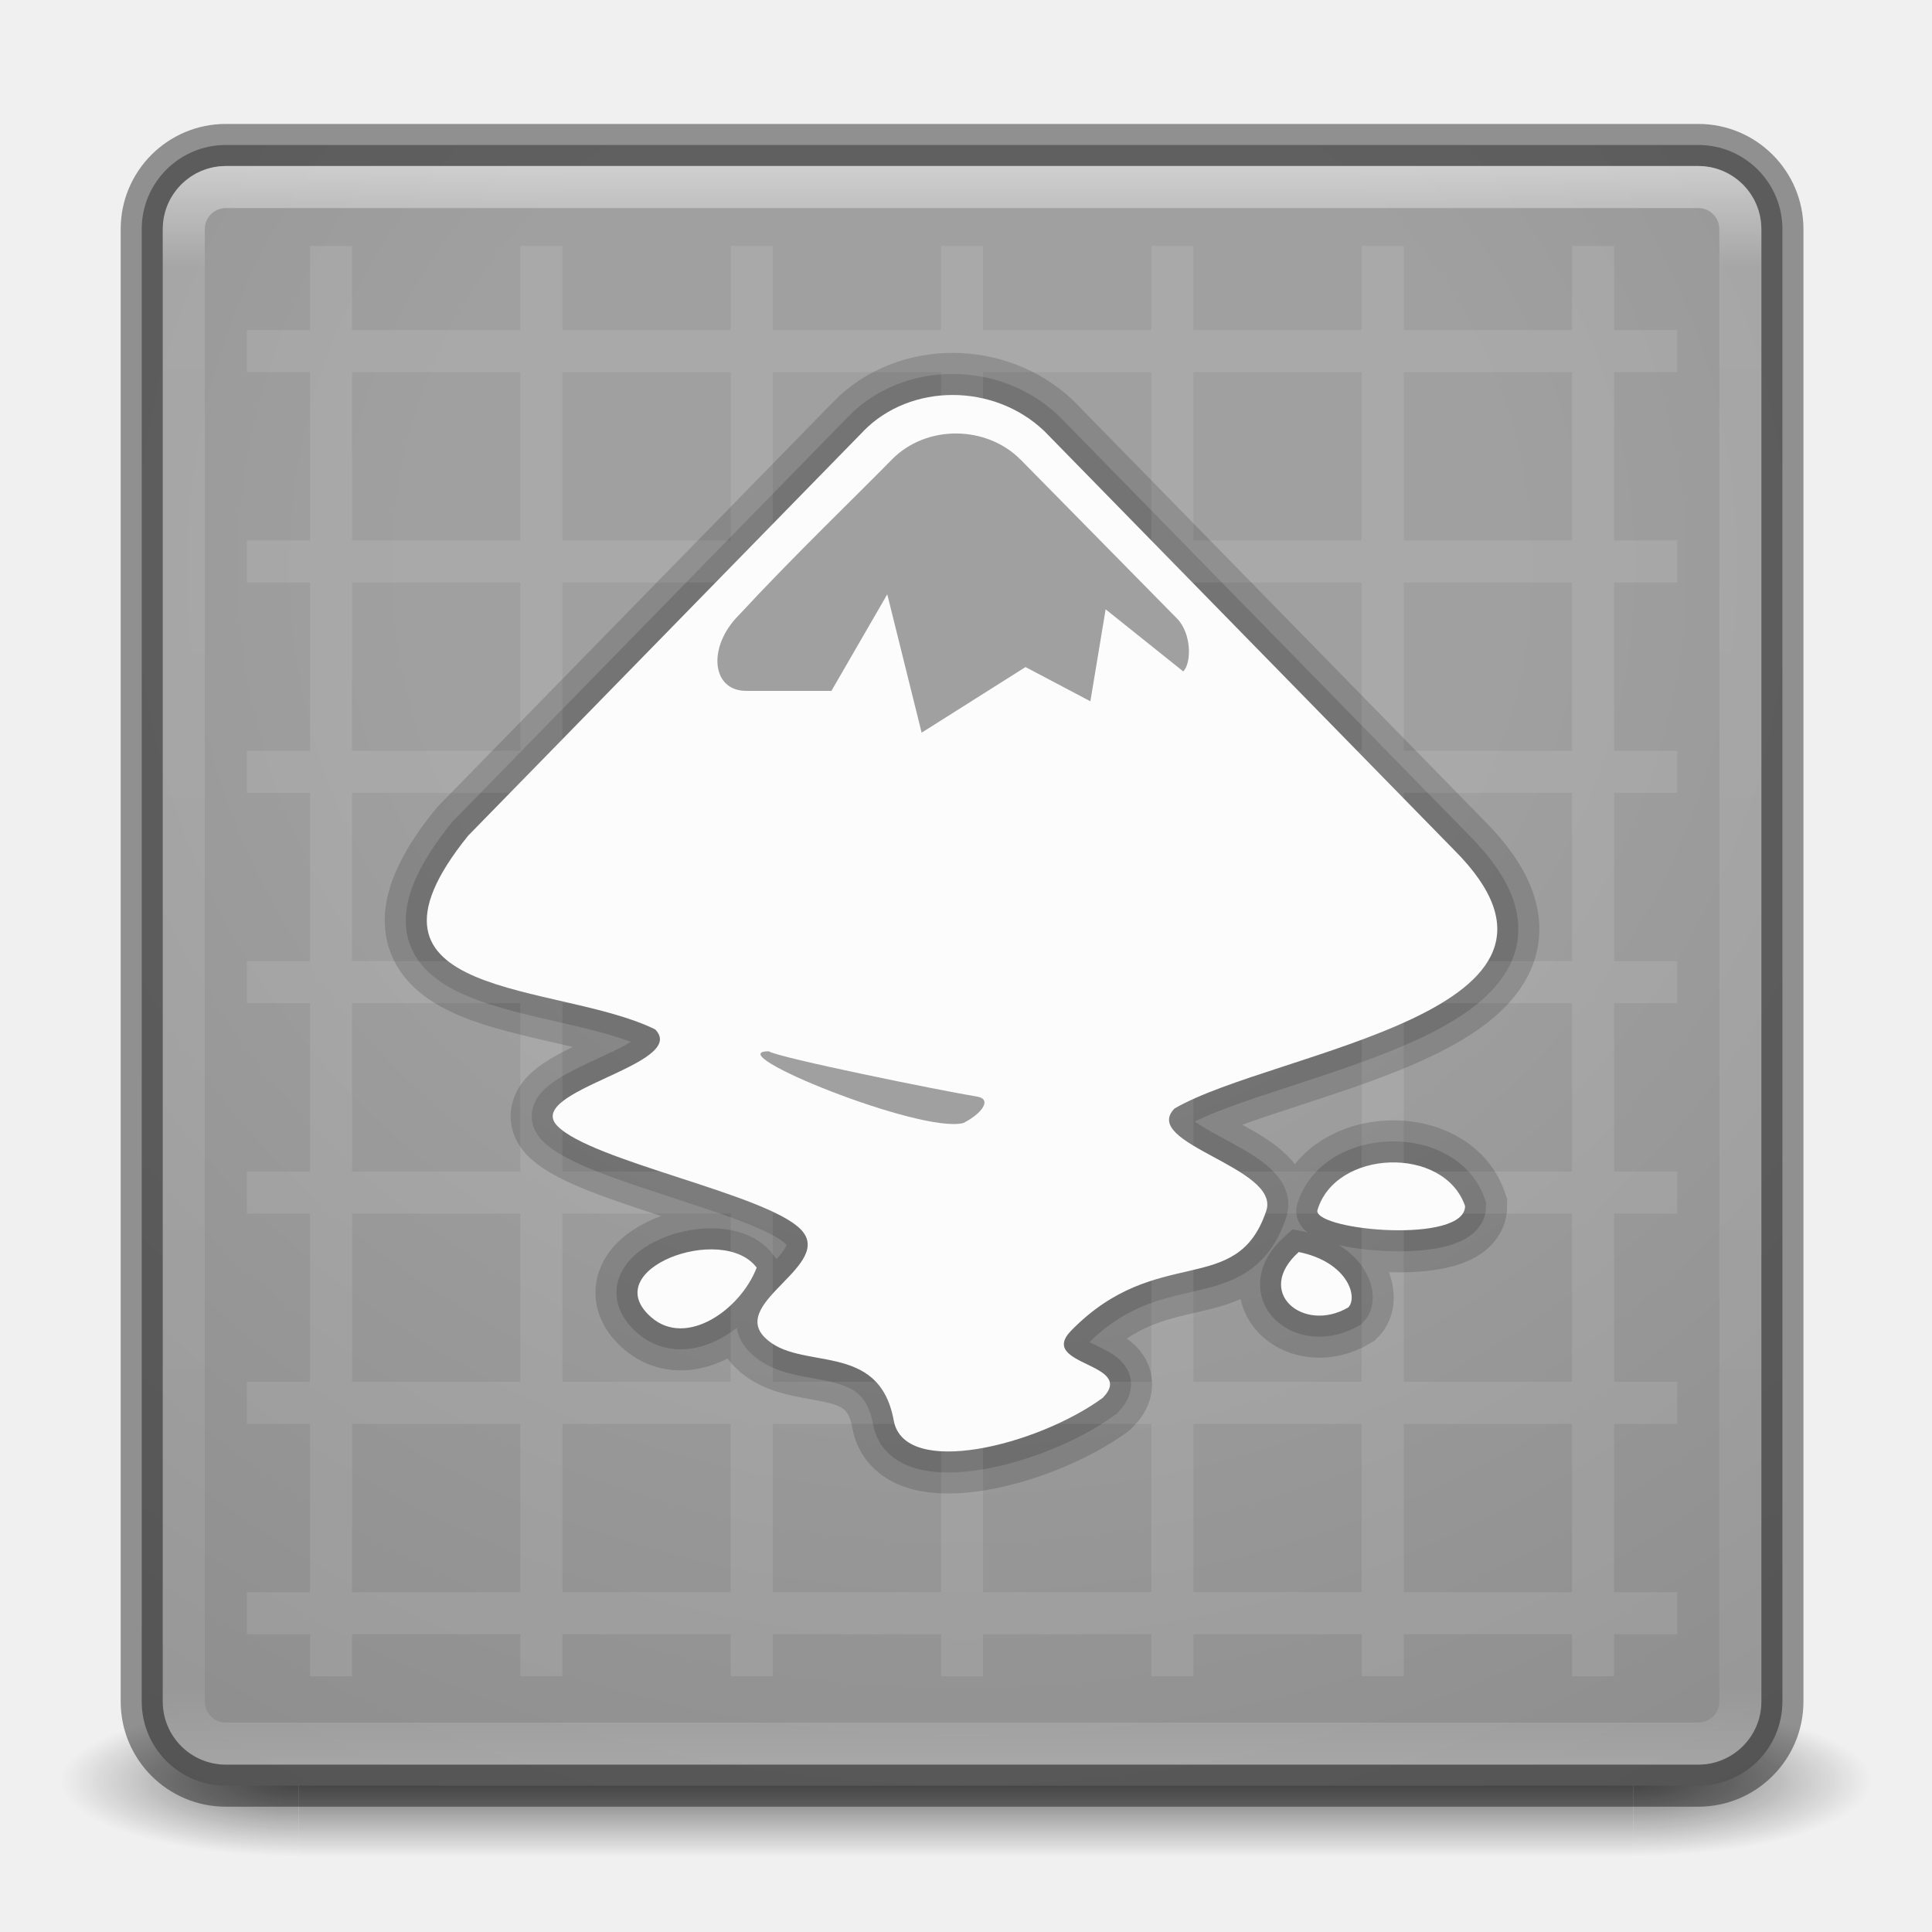
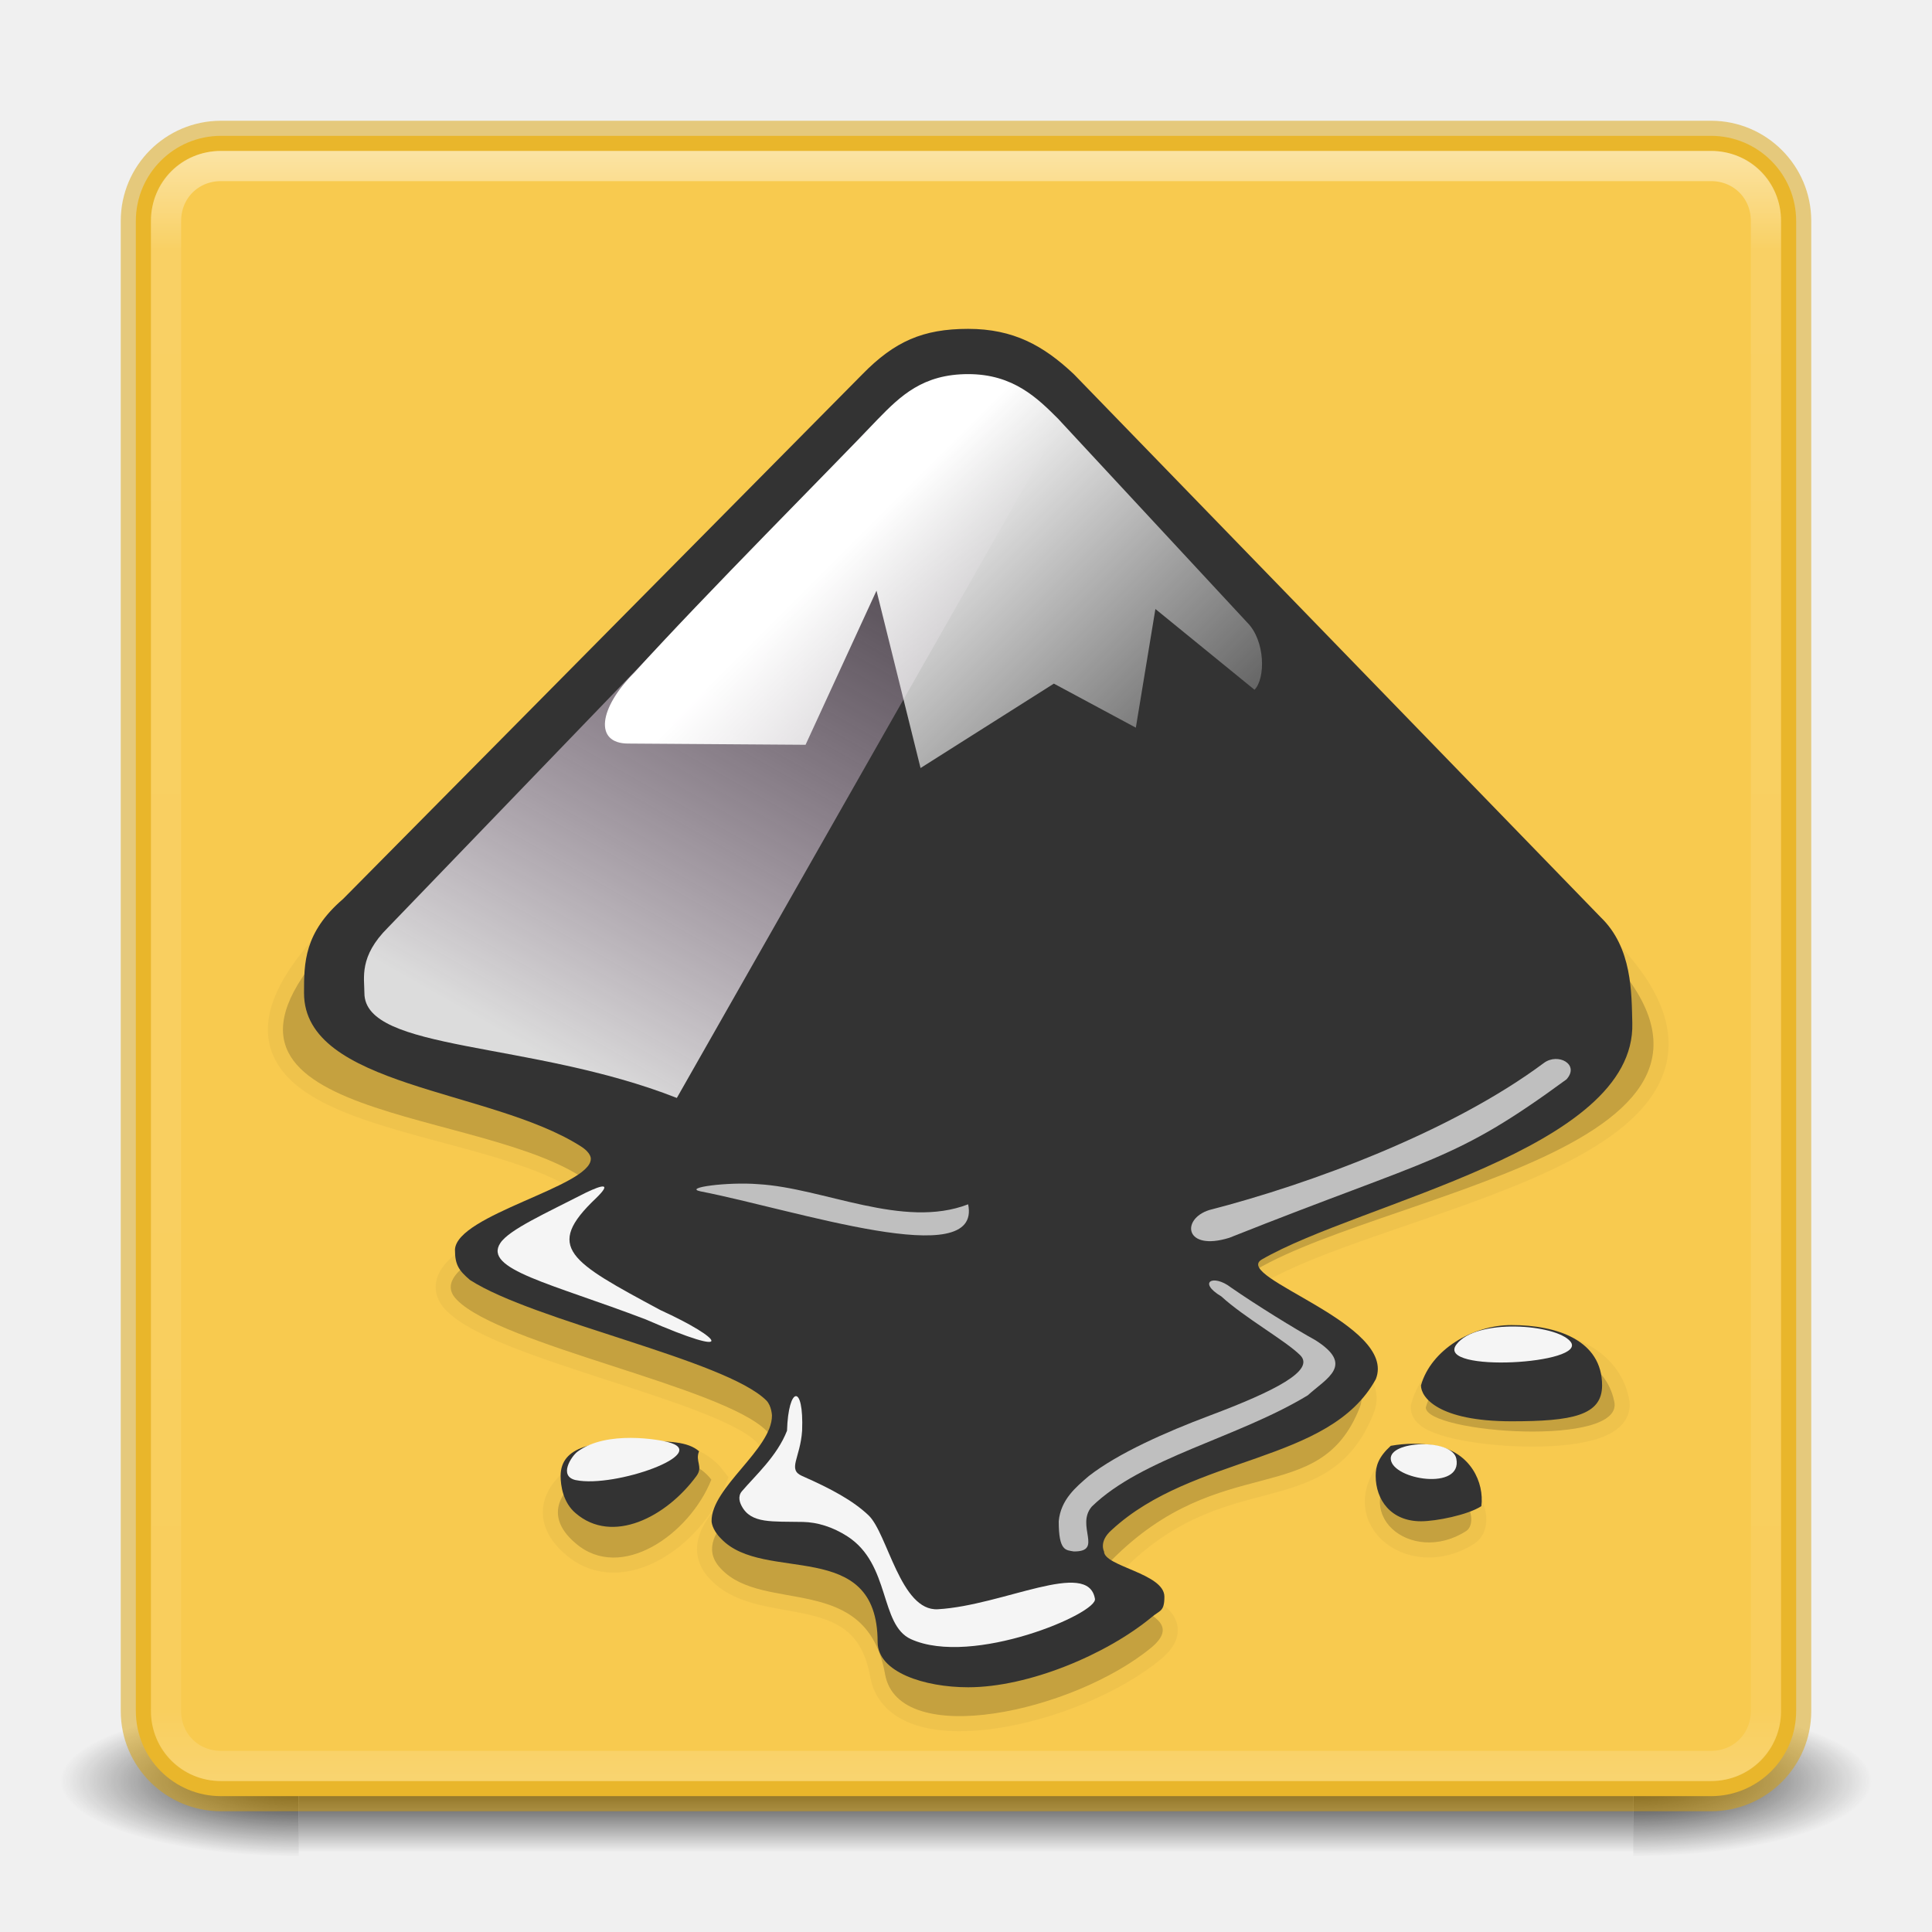
- <svg xmlns="http://www.w3.org/2000/svg" xmlns:xlink="http://www.w3.org/1999/xlink" version="1.1" width="64" height="64" id="svg6333">
-   <defs id="defs6335">
-     <linearGradient x1="167.983" y1="8.508" x2="167.983" y2="54.78" id="linearGradient5809" xlink:href="#linearGradient5803" gradientUnits="userSpaceOnUse" gradientTransform="translate(-130,1.759402e-6)" />
-     <linearGradient id="linearGradient5803">
-       <stop id="stop5805" style="stop-color:#fff5ef;stop-opacity:1" offset="0" />
-       <stop id="stop5807" style="stop-color:#fef8dd;stop-opacity:1" offset="1" />
+ <svg xmlns="http://www.w3.org/2000/svg" xmlns:xlink="http://www.w3.org/1999/xlink" width="64" height="64" id="svg2985" version="1.1" enable-background="new">
+   <defs id="defs2987">
+     <linearGradient id="linearGradient8713">
+       <stop style="stop-color:#dcdcdc;stop-opacity:1" offset="0" id="stop8715" />
+       <stop style="stop-color:#be96be;stop-opacity:0;" offset="1" id="stop8717" />
    </linearGradient>
-     <linearGradient x1="27.096" y1="10.881" x2="27.096" y2="39.151" id="linearGradient5801" xlink:href="#linearGradient3895-9-0-3-5-2-0-4-9" gradientUnits="userSpaceOnUse" gradientTransform="matrix(1.410256,0,0,1.410256,0.391129,-2.255998)" />
-     <linearGradient id="linearGradient3895-9-0-3-5-2-0-4-9">
-       <stop id="stop3897-0-5-7-89-6-6-7-0" style="stop-color:#dc5639;stop-opacity:1" offset="0" />
-       <stop id="stop3899-8-7-06-3-8-3-8-0" style="stop-color:#9d0f0f;stop-opacity:1" offset="1" />
+     <linearGradient id="linearGradient3800">
+       <stop style="stop-color:#ffeeaa;stop-opacity:0.522;" offset="0" id="stop3802" />
+       <stop id="stop3810" offset="0.367" style="stop-color:#ffdd55;stop-opacity:0.53;" />
+       <stop id="stop3808" offset="0.954" style="stop-color:#ffd42a;stop-opacity:0.496;" />
+       <stop style="stop-color:#c8ab37;stop-opacity:1" offset="1" id="stop3804" />
    </linearGradient>
-     <linearGradient x1="24" y1="5" x2="24" y2="43" id="linearGradient3381-5-4" xlink:href="#linearGradient3924-2-2-5-8" gradientUnits="userSpaceOnUse" gradientTransform="matrix(1.432432,0,0,1.436283,-2.378381,-2.470778)" />
-     <linearGradient id="linearGradient3924-2-2-5-8">
-       <stop id="stop3926-9-4-9-6" style="stop-color:#ffffff;stop-opacity:1" offset="0" />
-       <stop id="stop3928-9-8-6-5" style="stop-color:#ffffff;stop-opacity:0.235" offset="0.063" />
-       <stop id="stop3930-3-5-1-7" style="stop-color:#ffffff;stop-opacity:0.157" offset="0.951" />
-       <stop id="stop3932-8-0-4-8" style="stop-color:#ffffff;stop-opacity:0.392" offset="1" />
+     <linearGradient id="linearGradient3688-166-749-4-0-3-8-2-5">
+       <stop id="stop2883-4-0-1-8-4-4" style="stop-color:#181818;stop-opacity:1" offset="0" />
+       <stop id="stop2885-9-2-9-6-0-4" style="stop-color:#181818;stop-opacity:0" offset="1" />
    </linearGradient>
-     <radialGradient cx="6.73" cy="9.957" r="12.672" fx="6.2" fy="9.957" id="radialGradient3402-7-1-6" xlink:href="#linearGradient2867-449-88-871-390-598-476-591-434-148-57-177-8-3-3-6-4-8-8-8" gradientUnits="userSpaceOnUse" gradientTransform="matrix(0,13.39398,-16.44353,0,196.9021,-114.8937)" />
-     <linearGradient id="linearGradient2867-449-88-871-390-598-476-591-434-148-57-177-8-3-3-6-4-8-8-8">
-       <stop id="stop3750-1-0-7-6-6-1-3-9" style="stop-color:#ffcd7d;stop-opacity:1" offset="0" />
-       <stop id="stop3752-3-7-4-0-32-8-923-0" style="stop-color:#fc8f36;stop-opacity:1" offset="0.262" />
-       <stop id="stop3754-1-8-5-2-7-6-7-1" style="stop-color:#e23a0e;stop-opacity:1" offset="0.705" />
-       <stop id="stop3756-1-6-2-6-6-1-96-6" style="stop-color:#ac441f;stop-opacity:1" offset="1" />
+     <radialGradient cx="4.993" cy="43.5" r="2.5" fx="4.993" fy="43.5" id="radialGradient3339-1-4-8-7" xlink:href="#linearGradient3688-464-309-9-2-4-2-3-5" gradientUnits="userSpaceOnUse" gradientTransform="matrix(3.163875,0,0,1,-25.80824,-1091.362)" />
+     <linearGradient id="linearGradient3688-464-309-9-2-4-2-3-5">
+       <stop id="stop2889-7-9-6-9-5-3" style="stop-color:#181818;stop-opacity:1" offset="0" />
+       <stop id="stop2891-6-6-1-7-6-4" style="stop-color:#181818;stop-opacity:0" offset="1" />
    </linearGradient>
-     <radialGradient cx="4.993" cy="43.5" r="2.5" fx="4.993" fy="43.5" id="radialGradient3337-2-2" xlink:href="#linearGradient3688-166-749-4-0-3-8" gradientUnits="userSpaceOnUse" gradientTransform="matrix(2.003784,0,0,1.4,27.98813,-17.4)" />
-     <linearGradient id="linearGradient3688-166-749-4-0-3-8">
-       <stop id="stop2883-4-0-1-8" style="stop-color:#181818;stop-opacity:1" offset="0" />
-       <stop id="stop2885-9-2-9-6" style="stop-color:#181818;stop-opacity:0" offset="1" />
+     <linearGradient gradientTransform="matrix(1.57895,0,0,0.7142857,-5.789504,1016.791)" x1="25.058" y1="47.028" x2="25.058" y2="39.999" id="linearGradient6394-1-2" xlink:href="#linearGradient3702-501-757-8-4-1-1-3-2" gradientUnits="userSpaceOnUse" />
+     <linearGradient id="linearGradient3702-501-757-8-4-1-1-3-2">
+       <stop id="stop2895-8-9-9-1-4-6" style="stop-color:#181818;stop-opacity:0" offset="0" />
+       <stop id="stop2897-7-8-7-7-6-7" style="stop-color:#181818;stop-opacity:1" offset="0.5" />
+       <stop id="stop2899-4-5-1-5-7-6" style="stop-color:#181818;stop-opacity:0" offset="1" />
    </linearGradient>
-     <radialGradient cx="4.993" cy="43.5" r="2.5" fx="4.993" fy="43.5" id="radialGradient3339-1-4" xlink:href="#linearGradient3688-464-309-9-2-4-2" gradientUnits="userSpaceOnUse" gradientTransform="matrix(2.003784,0,0,1.4,-20.01187,-104.4)" />
-     <linearGradient id="linearGradient3688-464-309-9-2-4-2">
-       <stop id="stop2889-7-9-6-9" style="stop-color:#181818;stop-opacity:1" offset="0" />
-       <stop id="stop2891-6-6-1-7" style="stop-color:#181818;stop-opacity:0" offset="1" />
+     <filter style="color-interpolation-filters:sRGB" id="filter6017-3">
+       <feGaussianBlur id="feGaussianBlur6019-9" stdDeviation="0.805" />
+     </filter>
+     <filter style="color-interpolation-filters:sRGB" id="filter6031-0">
+       <feGaussianBlur id="feGaussianBlur6033-8" stdDeviation="3.49" />
+     </filter>
+     <linearGradient x1="82.119" y1="20" x2="60" y2="40" id="linearGradient9175-3" xlink:href="#linearGradient5785-8" gradientUnits="userSpaceOnUse" />
+     <linearGradient id="linearGradient5785-8" gradientUnits="userSpaceOnUse">
+       <stop id="stop5787-7" style="stop-color:#c0cdf9;stop-opacity:1" offset="0" />
+       <stop id="stop5789-3" style="stop-color:#07092d;stop-opacity:0.288" offset="1" />
    </linearGradient>
-     <linearGradient id="linearGradient3702-501-757-8-4-1-1">
-       <stop id="stop2895-8-9-9-1" style="stop-color:#181818;stop-opacity:0" offset="0" />
-       <stop id="stop2897-7-8-7-7" style="stop-color:#181818;stop-opacity:1" offset="0.5" />
-       <stop id="stop2899-4-5-1-5" style="stop-color:#181818;stop-opacity:0" offset="1" />
+     <clipPath id="clipPath9086-1">
+       <use transform="translate(1.0095461e-6,0)" id="use9088-0" style="opacity:0.25;fill:#ffffff;fill-opacity:1" x="0" y="0" width="400" height="300" xlink:href="#outline1" />
+     </clipPath>
+     <filter style="color-interpolation-filters:sRGB" id="filter8490-0">
+       <feGaussianBlur id="feGaussianBlur8492-5" stdDeviation="2.416" />
+     </filter>
+     <linearGradient x1="33" y1="35" x2="58" y2="60" id="shinySpecular-0" xlink:href="#WhiteTransparent-3" gradientUnits="userSpaceOnUse" gradientTransform="matrix(0.4089785,0,0,0.4089785,-55.18085,8.041146)" />
+     <linearGradient id="WhiteTransparent-3" gradientUnits="userSpaceOnUse">
+       <stop id="stop7606-1" style="stop-color:#ffffff;stop-opacity:1" offset="0" />
+       <stop id="stop7608-8" style="stop-color:#ffffff;stop-opacity:0" offset="1" />
    </linearGradient>
-     <linearGradient x1="25.058" y1="47.028" x2="25.058" y2="39.999" id="linearGradient6394" xlink:href="#linearGradient3702-501-757-8-4-1-1" gradientUnits="userSpaceOnUse" />
-     <linearGradient id="linearGradient2867-449-88-871-390-598-476-591-434-148-57-177-8-3-3-6-4-8-8-8-2">
-       <stop id="stop3750-1-0-7-6-6-1-3-9-3" style="stop-color:#29abe2;stop-opacity:1" offset="0" />
-       <stop id="stop3752-3-7-4-0-32-8-923-0-5" style="stop-color:#28aae1;stop-opacity:1" offset="0.262" />
-       <stop id="stop3754-1-8-5-2-7-6-7-1-0" style="stop-color:#1d99d6;stop-opacity:1" offset="0.705" />
-       <stop id="stop3756-1-6-2-6-6-1-96-6-6" style="stop-color:#0274bd;stop-opacity:1" offset="1" />
+     <linearGradient x1="60" y1="20" x2="90" y2="50" id="IcecapTip-0" xlink:href="#WhiteTransparent-3" gradientUnits="userSpaceOnUse" gradientTransform="matrix(0.4052566,0,0,0.4052566,-55.02317,8.196438)" />
+     <radialGradient cx="116.31" cy="250.897" r="30.6" fx="116.31" fy="250.897" id="radialGradient9177-1" xlink:href="#WhiteTransparent-3" gradientUnits="userSpaceOnUse" gradientTransform="matrix(0.3370014,0,0,0.2255754,-75.9793,-2.164848)" />
+     <radialGradient cx="132.444" cy="251.994" r="30.6" fx="132.444" fy="251.994" id="radialGradient8574-0" xlink:href="#WhiteTransparent-3" gradientUnits="userSpaceOnUse" gradientTransform="matrix(2.003253,0,0,1.340898,-132.8752,-95.16607)" />
+     <filter style="color-interpolation-filters:sRGB" height="1.228" y="-0.114" width="1.156" x="-0.078" id="filter8732-3">
+       <feGaussianBlur id="feGaussianBlur8734-5" stdDeviation="1.958" />
+     </filter>
+     <radialGradient cx="210.25" cy="168.5" r="34.25" fx="210.25" fy="168.5" id="radialGradient8744-9" xlink:href="#WhiteTransparent-3" gradientUnits="userSpaceOnUse" gradientTransform="matrix(0.2146435,0,0,0.09087099,-59.77369,23.43357)" />
+     <radialGradient cx="217.5" cy="182.082" r="34.25" fx="217.5" fy="182.082" id="radialGradient8768-6" xlink:href="#WhiteTransparent-3" gradientUnits="userSpaceOnUse" gradientTransform="matrix(1,0,0,0.4233577,0,97.16423)" />
+     <filter style="color-interpolation-filters:sRGB" height="1.351" y="-0.175" width="1.149" x="-0.074" id="filter8764-9">
+       <feGaussianBlur id="feGaussianBlur8766-2" stdDeviation="2.12" />
+     </filter>
+     <linearGradient x1="231.625" y1="195.188" x2="231.75" y2="201.5" id="linearGradient8912-9" xlink:href="#WhiteTransparent-3" gradientUnits="userSpaceOnUse" />
+     <linearGradient x1="231.376" y1="195.621" x2="231.376" y2="200.071" id="linearGradient8910-3" xlink:href="#WhiteTransparent-3" gradientUnits="userSpaceOnUse" />
+     <filter style="color-interpolation-filters:sRGB" height="1.556" y="-0.278" width="1.171" x="-0.085" id="filter8906-3">
+       <feGaussianBlur id="feGaussianBlur8908-7" stdDeviation="0.565" />
+     </filter>
+     <radialGradient cx="228.219" cy="204.832" r="14.094" fx="228.219" fy="204.832" id="radialGradient8922-9" xlink:href="#WhiteTransparent-3" gradientUnits="userSpaceOnUse" gradientTransform="matrix(1,0,0,0.1477455,0,174.5692)" />
+     <filter style="color-interpolation-filters:sRGB" height="1.946" y="-0.473" width="1.14" x="-0.07" id="filter8980-1">
+       <feGaussianBlur id="feGaussianBlur8982-9" stdDeviation="0.821" />
+     </filter>
+     <filter style="color-interpolation-filters:sRGB" height="1.556" y="-0.278" width="1.171" x="-0.085" id="filter8299">
+       <feGaussianBlur id="feGaussianBlur8301" stdDeviation="0.565" />
+     </filter>
+     <radialGradient cx="228.219" cy="204.832" r="14.094" fx="228.219" fy="204.832" id="radialGradient8994-0" xlink:href="#WhiteTransparent-3" gradientUnits="userSpaceOnUse" gradientTransform="matrix(1,0,0,0.1477455,0,174.5692)" />
+     <filter style="color-interpolation-filters:sRGB" height="1.946" y="-0.473" width="1.14" x="-0.07" id="filter8310">
+       <feGaussianBlur id="feGaussianBlur8312" stdDeviation="0.821" />
+     </filter>
+     <radialGradient cx="89.875" cy="187.869" r="22.75" fx="89.875" fy="187.869" id="radialGradient9004-6" xlink:href="#WhiteTransparent-3" gradientUnits="userSpaceOnUse" gradientTransform="matrix(0.2146435,0,0,0.08737803,-59.77369,27.42506)" />
+     <filter style="color-interpolation-filters:sRGB" height="1.556" y="-0.278" width="1.171" x="-0.085" id="filter8332">
+       <feGaussianBlur id="feGaussianBlur8334" stdDeviation="0.565" />
+     </filter>
+     <radialGradient cx="90.281" cy="230.836" r="10.469" fx="90.281" fy="230.836" id="radialGradient9046-1" xlink:href="#WhiteTransparent-3" gradientUnits="userSpaceOnUse" gradientTransform="matrix(1.185075,-0.3283582,0.1228557,0.4433973,-45.06831,152.9216)" />
+     <filter style="color-interpolation-filters:sRGB" height="1.331" y="-0.166" width="1.152" x="-0.076" id="filter9068-2">
+       <feGaussianBlur id="feGaussianBlur9070-7" stdDeviation="0.665" />
+     </filter>
+     <radialGradient cx="68.4" cy="21.226" r="54.783" fx="68.4" fy="21.226" id="radialGradient11553-3" xlink:href="#WhiteTransparent-3" gradientUnits="userSpaceOnUse" gradientTransform="matrix(1.722153,0,0,1.694977,-49.39526,-14.07806)" />
+     <filter style="color-interpolation-filters:sRGB" id="filter9298-4">
+       <feGaussianBlur id="feGaussianBlur9300-4" stdDeviation="0.326" />
+     </filter>
+     <linearGradient x1="95.5" y1="208.164" x2="153.5" y2="223.5" id="linearGradient5905-4" xlink:href="#WhiteTransparent-3" gradientUnits="userSpaceOnUse" />
+     <filter style="color-interpolation-filters:sRGB" height="1.245" y="-0.122" width="1.165" x="-0.083" id="filter5983-8">
+       <feGaussianBlur id="feGaussianBlur5985-3" stdDeviation="3.687" />
+     </filter>
+     <linearGradient x1="57.225" y1="76.246" x2="53.632" y2="84.48" id="linearGradient5801-2" xlink:href="#linearGradient5793-9" gradientUnits="userSpaceOnUse" gradientTransform="matrix(0.3587565,0,0,0.3587565,-52.92507,11.93669)" />
+     <linearGradient id="linearGradient5793-9">
+       <stop id="stop5795-5" style="stop-color:#eeeeec;stop-opacity:1" offset="0" />
+       <stop id="stop5797-4" style="stop-color:#eeeeec;stop-opacity:0" offset="1" />
    </linearGradient>
-     <radialGradient id="radialGradient3045" gradientUnits="userSpaceOnUse" cy="8.45" cx="11.546" gradientTransform="matrix(1.9428e-8,2.337,-2.4723,-4.3056e-8,44.89,-11.435)" r="20">
-       <stop id="stop3750-6-3-7-0-5-3-5-7" stop-color="#a0a0a0" offset="0" />
-       <stop id="stop3752-3-7-7-6-4-4-3-4" stop-color="#a0a0a0" offset=".262" />
-       <stop id="stop3754-1-7-4-6-36-7-7-2-4" stop-color="#8e8e8e" offset=".705" />
-       <stop id="stop3756-7-5-7-1-4-3-1-7" stop-color="#666" offset="1" />
-     </radialGradient>
-     <linearGradient id="linearGradient3037" y2="43" gradientUnits="userSpaceOnUse" x2="24" gradientTransform="translate(3.7e-6,1)" y1="5" x1="24">
-       <stop id="stop3926-2-0" stop-color="#fff" offset="0" />
-       <stop id="stop3928-2-0" stop-color="#fff" stop-opacity=".235" offset=".063" />
-       <stop id="stop3930-6-1" stop-color="#fff" stop-opacity=".157" offset=".951" />
-       <stop id="stop3932-1-6" stop-color="#fff" stop-opacity=".392" offset="1" />
+     <radialGradient cx="181.227" cy="214.551" r="22.466" fx="181.227" fy="214.551" id="radialGradient5811-3" xlink:href="#WhiteTransparent-3" gradientUnits="userSpaceOnUse" gradientTransform="matrix(1.351523,0,0,1.717571,-63.70565,-153.9557)" />
+     <filter style="color-interpolation-filters:sRGB" id="filter5845-5">
+       <feGaussianBlur id="feGaussianBlur5847-5" stdDeviation="1.241" />
+     </filter>
+     <linearGradient x1="73.712" y1="180.476" x2="82.754" y2="187.66" id="linearGradient5822-7" xlink:href="#WhiteTransparent-3" gradientUnits="userSpaceOnUse" gradientTransform="matrix(0.1997069,0,0,0.1997069,-57.45487,4.256323)" />
+     <linearGradient x1="180.813" y1="217.5" x2="153.7" y2="144.5" id="linearGradient1539" xlink:href="#linearGradient10981-3-9" gradientUnits="userSpaceOnUse" gradientTransform="translate(-130.1657,-83.35279)" />
+     <linearGradient id="linearGradient10981-3-9">
+       <stop id="stop10983-2-0" style="stop-color:#729fcf;stop-opacity:1" offset="0" />
+       <stop id="stop10985-3-7" style="stop-color:#729fcf;stop-opacity:0" offset="1" />
    </linearGradient>
+     <filter style="color-interpolation-filters:sRGB" id="filter10997-7-2">
+       <feGaussianBlur id="feGaussianBlur10999-0-7" stdDeviation="2.77" />
+     </filter>
+     <linearGradient x1="24" y1="5" x2="24" y2="43" id="linearGradient4136-3" xlink:href="#linearGradient3924" gradientUnits="userSpaceOnUse" gradientTransform="matrix(2.72973,0,0,2.72973,-84.25183,930.9873)" />
+     <linearGradient id="linearGradient3924">
+       <stop id="stop3926" style="stop-color:#ffffff;stop-opacity:1" offset="0" />
+       <stop id="stop3928" style="stop-color:#ffffff;stop-opacity:0.235" offset="0.063" />
+       <stop id="stop3930" style="stop-color:#ffffff;stop-opacity:0.157" offset="0.951" />
+       <stop id="stop3932" style="stop-color:#ffffff;stop-opacity:0.392" offset="1" />
+     </linearGradient>
+     <linearGradient gradientTransform="matrix(1.432432,0,0,1.436283,-2.378379,985.8914)" gradientUnits="userSpaceOnUse" xlink:href="#linearGradient3924" id="linearGradient3381-5-4" y2="43" x2="24" y1="4.13" x1="23.825" />
+     <linearGradient gradientTransform="translate(-59.99999,1025.362)" gradientUnits="userSpaceOnUse" xlink:href="#linearGradient4187" id="linearGradient3153" y2="41.891" x2="24" y1="4" x1="24" />
+     <linearGradient id="linearGradient4187">
+       <stop offset="0" style="stop-color:#ffffff;stop-opacity:1" id="stop4189" />
+       <stop offset="0.106" style="stop-color:#ffffff;stop-opacity:0.235" id="stop4191" />
+       <stop offset="0.977" style="stop-color:#ffffff;stop-opacity:0.157" id="stop4193" />
+       <stop offset="1" style="stop-color:#ffffff;stop-opacity:0.392" id="stop4195" />
+     </linearGradient>
+     <radialGradient gradientTransform="matrix(2.003784,0,0,1.4,27.98813,-17.4)" gradientUnits="userSpaceOnUse" xlink:href="#linearGradient3688-166-749-4-0-3-8-2-5" id="radialGradient3013-896" fy="43.5" fx="4.993" r="2.5" cy="43.5" cx="4.993" />
+     <radialGradient gradientTransform="matrix(2.003784,0,0,1.4,-20.01187,-104.4)" gradientUnits="userSpaceOnUse" xlink:href="#linearGradient3688-166-749-4-0-3-8-2-5" id="radialGradient3015-826" fy="43.5" fx="4.993" r="2.5" cy="43.5" cx="4.993" />
+     <linearGradient gradientUnits="userSpaceOnUse" xlink:href="#linearGradient3702-501-757-8-4-1-1-3-2" id="linearGradient4395" y2="39.999" x2="25.058" y1="47.028" x1="25.058" />
+     <clipPath id="clipPath9086-1-0">
+       <use xlink:href="#outline1" height="300" width="400" y="0" x="0" style="opacity:0.25;fill:#ffffff;fill-opacity:1" id="use9088-0-1" transform="translate(1.0095461e-6,0)" />
+     </clipPath>
+     <filter id="filter8490-0-0" style="color-interpolation-filters:sRGB">
+       <feGaussianBlur stdDeviation="2.416" id="feGaussianBlur8492-5-1" />
+     </filter>
+     <linearGradient y2="59.206" x2="-32.791" y1="4.843" x1="-32.791" gradientTransform="translate(65.86517,-5.9802322e-8)" gradientUnits="userSpaceOnUse" id="linearGradient4396" xlink:href="#linearGradient3924" />
+     <linearGradient gradientUnits="userSpaceOnUse" xlink:href="#linearGradient3702-501-757-8-4-1-1-3-2" id="linearGradient6394" y2="39.999" x2="25.058" y1="47.028" x1="25.058" gradientTransform="matrix(1.57895,0,0,0.7142857,-5.894805,27.77232)" />
+     <radialGradient gradientTransform="matrix(3.163875,0,0,1,-25.70294,-102.5)" gradientUnits="userSpaceOnUse" xlink:href="#linearGradient3688-166-749-4-0-3-8-2-5" id="radialGradient3339-1-4" fy="43.5" fx="4.993" r="2.5" cy="43.5" cx="4.993" />
+     <radialGradient gradientTransform="matrix(3.163875,0,0,1,38.29705,15.5)" gradientUnits="userSpaceOnUse" xlink:href="#linearGradient3688-166-749-4-0-3-8-2-5" id="radialGradient3337-2-2" fy="43.5" fx="4.993" r="2.5" cy="43.5" cx="4.993" />
+     <linearGradient xlink:href="#linearGradient5785-8" id="linearGradient8297" gradientUnits="userSpaceOnUse" x1="82.119" y1="20" x2="60" y2="40" />
+     <linearGradient xlink:href="#linearGradient8713" id="linearGradient8299" gradientUnits="userSpaceOnUse" x1="-43.523" y1="35.355" x2="-30.599" y2="12.637" />
+     <linearGradient xlink:href="#WhiteTransparent-3" id="linearGradient8301" gradientUnits="userSpaceOnUse" gradientTransform="matrix(0.4052566,0,0,0.4052566,-55.02317,8.196438)" x1="60" y1="20" x2="90" y2="50" />
  </defs>
-   <g style="opacity:0.6" id="g3712-8-2-4-4" transform="matrix(1.57895,0,0,0.7142857,-5.894751,27.92857)">
-     <rect style="fill:url(#radialGradient3337-2-2);fill-opacity:1;stroke:none" id="rect2801-5-5-7-9" y="40" x="38" height="7" width="5" />
-     <rect style="fill:url(#radialGradient3339-1-4);fill-opacity:1;stroke:none" id="rect3696-3-0-3-7" transform="scale(-1,-1)" y="-47" x="-10" height="7" width="5" />
-     <rect style="fill:url(#linearGradient6394);fill-opacity:1;stroke:none" id="rect3700-5-6-8-4" y="40" x="10" height="7" width="28" />
-   </g>
-   <g id="g4173" transform="matrix(1.393594,0,0,1.393594,-1.576608,-2.862348)">
-     <rect x="4.5" y="5.5" width="39" height="39" ry="2" rx="2" style="color:#000000;fill:url(#radialGradient3045)" id="rect4179" />
-     <g id="g3829" style="opacity:0.15;fill:#a0a0a0;stroke:#000000">
-       <path d="m 21.653,12.306 -9.394,9.613 c -3.174,3.93 2.16,3.473 4.447,4.605 0.82,0.838 -3.144,1.457 -2.324,2.296 0.82,0.838 4.96,1.615 5.781,2.454 0.82,0.838 -1.679,1.728 -0.859,2.566 0.82,0.838 2.717,0.044 3.072,1.98 0.253,1.383 3.419,0.594 4.967,-0.538 0.82,-0.839 -1.569,-0.76 -0.749,-1.599 2.04,-2.086 3.939,-0.758 4.637,-2.848 0.345,-1.033 -3.003,-1.592 -2.181,-2.431 2.36,-1.378 10.517,-2.275 6.646,-6.146 l -9.737,-9.953 c -1.191,-1.143 -3.178,-1.156 -4.307,0 z m 10.79,18.529 c 0,0.477 3.514,0.789 3.514,-0.113 -0.501,-1.449 -3.098,-1.351 -3.514,0.113 z m -15.828,2.534 c 0.832,0.72 2.117,-0.179 2.503,-1.183 -0.806,-1.071 -3.824,0.038 -2.503,1.183 z m 15.388,-1.554 c -1.073,0.962 0.12,1.938 1.177,1.317 0.236,-0.239 -0.006,-1.078 -1.177,-1.317 z" id="path3831" />
-       <path d="m 19.405,27.044 c 0.251,0.156 4.048,0.927 4.976,1.081 0.322,0.068 0.094,0.399 -0.35,0.623 -1,0.266 -5.85,-1.704 -4.626,-1.704 z" id="path3833" />
-       <path d="m 25.392,12.98 3.716,3.775 c 0.352,0.36 0.348,1.058 0.15,1.259 l -1.845,-1.476 -0.363,2.186 -1.542,-0.814 -2.469,1.56 -0.817,-3.289 -1.327,2.295 -2.028,0 c -0.827,0 -0.924,-1.049 -0.173,-1.8 1.312,-1.416 2.817,-2.859 3.635,-3.696 0.822,-0.841 2.255,-0.817 3.061,0 z" id="path3835" />
-     </g>
-     <rect x="4.5" y="5.5" width="39" height="39" ry="2" rx="2" style="color:#000000;opacity:0.4;fill:none;stroke:#000000;stroke-linecap:round;stroke-linejoin:round" id="rect5505-21-69-0" />
-     <path d="m 8.5,7.9 0,2 -1.5,0 0,1 1.5,0 0,4 -1.5,0 0,1 1.5,0 0,4 -1.5,0 0,1 1.5,0 0,4 -1.5,0 0,1 1.5,0 0,4 -1.5,0 0,1 1.5,0 0,4 -1.5,0 0,1 1.5,0 0,4 -1.5,0 0,1 1.5,0 0,1 1,0 0,-1 4,0 0,1 1,0 0,-1 4,0 0,1 1,0 0,-1 4,0 0,1 1,0 0,-1 4,0 0,1 1,0 0,-1 4,0 0,1 1,0 0,-1 4,0 0,1 1,0 0,-1 1.5,0 0,-1 -1.5,0 0,-4 1.5,0 0,-1 -1.5,0 0,-4 1.5,0 0,-1 -1.5,0 0,-4 1.5,0 0,-1 -1.5,0 0,-4 1.5,0 0,-1 -1.5,0 0,-4 1.5,0 0,-1 -1.5,0 0,-4 1.5,0 0,-1 -1.5,0 0,-2 -1,0 0,2 -4,0 0,-2 -1,0 0,2 -4,0 0,-2 -1,0 0,2 -4,0 0,-2 -1,0 0,2 -4,0 0,-2 -1,0 0,2 -4,0 0,-2 -1,0 0,2 -4,0 0,-2 -1,0 z m 1,3 4,0 0,4 -4,0 0,-4 z m 5,0 4,0 0,4 -4,0 0,-4 z m 5,0 4,0 0,4 -4,0 0,-4 z m 5,0 4,0 0,4 -4,0 0,-4 z m 5,0 4,0 0,4 -4,0 0,-4 z m 5,0 4,0 0,4 -4,0 0,-4 z m -25,5 4,0 0,4 -4,0 0,-4 z m 5,0 4,0 0,4 -4,0 0,-4 z m 5,0 4,0 0,4 -4,0 0,-4 z m 5,0 4,0 0,4 -4,0 0,-4 z m 5,0 4,0 0,4 -4,0 0,-4 z m 5,0 4,0 0,4 -4,0 0,-4 z m -25,5 4,0 0,4 -4,0 0,-4 z m 5,0 4,0 0,4 -4,0 0,-4 z m 5,0 4,0 0,4 -4,0 0,-4 z m 5,0 4,0 0,4 -4,0 0,-4 z m 5,0 4,0 0,4 -4,0 0,-4 z m 5,0 4,0 0,4 -4,0 0,-4 z m -25,5 4,0 0,4 -4,0 0,-4 z m 5,0 4,0 0,4 -4,0 0,-4 z m 5,0 4,0 0,4 -4,0 0,-4 z m 5,0 4,0 0,4 -4,0 0,-4 z m 5,0 4,0 0,4 -4,0 0,-4 z m 5,0 4,0 0,4 -4,0 0,-4 z m -25,5 4,0 0,4 -4,0 0,-4 z m 5,0 4,0 0,4 -4,0 0,-4 z m 5,0 4,0 0,4 -4,0 0,-4 z m 5,0 4,0 0,4 -4,0 0,-4 z m 5,0 4,0 0,4 -4,0 0,-4 z m 5,0 4,0 0,4 -4,0 0,-4 z m -25,5 4,0 0,4 -4,0 0,-4 z m 5,0 4,0 0,4 -4,0 0,-4 z m 5,0 4,0 0,4 -4,0 0,-4 z m 5,0 4,0 0,4 -4,0 0,-4 z m 5,0 4,0 0,4 -4,0 0,-4 z m 5,0 4,0 0,4 -4,0 0,-4 z" style="color:#000000;opacity:0.1;fill:#ffffff" id="rect3132" />
-     <g id="g4179" style="opacity:0.15;fill:#a0a0a0;stroke:#000000;stroke-width:2">
-       <path d="m 21.653,12.306 -9.394,9.613 c -3.174,3.93 2.16,3.473 4.447,4.605 0.82,0.838 -3.144,1.457 -2.324,2.296 0.82,0.838 4.96,1.615 5.781,2.454 0.82,0.838 -1.679,1.728 -0.859,2.566 0.82,0.838 2.717,0.044 3.072,1.98 0.253,1.383 3.419,0.594 4.967,-0.538 0.82,-0.839 -1.569,-0.76 -0.749,-1.599 2.04,-2.086 3.939,-0.758 4.637,-2.848 0.345,-1.033 -3.003,-1.592 -2.181,-2.431 2.36,-1.378 10.517,-2.275 6.646,-6.146 l -9.737,-9.953 c -1.191,-1.143 -3.178,-1.156 -4.307,0 z m 10.79,18.529 c 0,0.477 3.514,0.789 3.514,-0.113 -0.501,-1.449 -3.098,-1.351 -3.514,0.113 z m -15.828,2.534 c 0.832,0.72 2.117,-0.179 2.503,-1.183 -0.806,-1.071 -3.824,0.038 -2.503,1.183 z m 15.388,-1.554 c -1.073,0.962 0.12,1.938 1.177,1.317 0.236,-0.239 -0.006,-1.078 -1.177,-1.317 z" id="path4181" />
-       <path d="m 19.405,27.044 c 0.251,0.156 4.048,0.927 4.976,1.081 0.322,0.068 0.094,0.399 -0.35,0.623 -1,0.266 -5.85,-1.704 -4.626,-1.704 z" id="path4183" />
-       <path d="m 25.392,12.98 3.716,3.775 c 0.352,0.36 0.348,1.058 0.15,1.259 l -1.845,-1.476 -0.363,2.186 -1.542,-0.814 -2.469,1.56 -0.817,-3.289 -1.327,2.295 -2.028,0 c -0.827,0 -0.924,-1.049 -0.173,-1.8 1.312,-1.416 2.817,-2.859 3.635,-3.696 0.822,-0.841 2.255,-0.817 3.061,0 z" id="path4185" />
-     </g>
-     <rect x="5.5" y="6.5" width="37" height="37" ry="1" rx="1" id="rect6741-1" style="opacity:0.5;fill:none;stroke:url(#linearGradient3037);stroke-linecap:round;stroke-linejoin:round" />
-     <g id="g3824">
-       <path d="m 21.653,12.306 -9.394,9.613 c -3.174,3.93 2.16,3.473 4.447,4.605 0.82,0.838 -3.144,1.457 -2.324,2.296 0.82,0.838 4.96,1.615 5.781,2.454 0.82,0.838 -1.679,1.728 -0.859,2.566 0.82,0.838 2.717,0.044 3.072,1.98 0.253,1.383 3.419,0.594 4.967,-0.538 0.82,-0.839 -1.569,-0.76 -0.749,-1.599 2.04,-2.086 3.939,-0.758 4.637,-2.848 0.345,-1.033 -3.003,-1.592 -2.181,-2.431 2.36,-1.378 10.517,-2.275 6.646,-6.146 l -9.737,-9.953 c -1.191,-1.143 -3.178,-1.156 -4.307,0 z m 10.79,18.529 c 0,0.477 3.514,0.789 3.514,-0.113 -0.501,-1.449 -3.098,-1.351 -3.514,0.113 z m -15.828,2.534 c 0.832,0.72 2.117,-0.179 2.503,-1.183 -0.806,-1.071 -3.824,0.038 -2.503,1.183 z m 15.388,-1.554 c -1.073,0.962 0.12,1.938 1.177,1.317 0.236,-0.239 -0.006,-1.078 -1.177,-1.317 z" id="path5" style="fill:#fcfcfc" />
-       <path d="m 19.405,27.044 c 0.251,0.156 4.048,0.927 4.976,1.081 0.322,0.068 0.094,0.399 -0.35,0.623 -1,0.266 -5.85,-1.704 -4.626,-1.704 z" id="path7" style="fill:#a0a0a0" />
-       <path d="m 25.392,12.98 3.716,3.775 c 0.352,0.36 0.348,1.058 0.15,1.259 l -1.845,-1.476 -0.363,2.186 -1.542,-0.814 -2.469,1.56 -0.817,-3.289 -1.327,2.295 -2.028,0 c -0.827,0 -0.924,-1.049 -0.173,-1.8 1.312,-1.416 2.817,-2.859 3.635,-3.696 0.822,-0.841 2.255,-0.817 3.061,0 z" id="path9" style="fill:#a0a0a0" />
+   <g id="layer1" transform="translate(0,-988.3622)" style="display:inline" />
+   <g id="layer2" style="display:inline">
+     <g style="opacity:0.705" id="g6035" transform="matrix(0.4052566,0,0,0.4052566,-55.02317,8.394327)" />
+     <use xlink:href="#outline1" height="300" width="400" y="0" x="0" style="opacity:0.603;fill:url(#linearGradient9175-3);filter:url(#filter8490-0)" id="use7641" clip-path="url(#clipPath9086-1)" transform="matrix(0.4014246,0,0,0.4014246,-54.77793,8.441268)" />
+     <rect width="7.895" height="5" x="54.105" y="56.5" id="rect2801-5-5-7-9" style="fill:url(#radialGradient3337-2-2);fill-opacity:1;stroke:none" />
+     <rect width="7.895" height="5" x="-9.895" y="-61.5" transform="scale(-1,-1)" id="rect3696-3-0-3-7" style="fill:url(#radialGradient3339-1-4);fill-opacity:1;stroke:none" />
+     <rect width="44.211" height="5" x="9.895" y="56.344" id="rect3700-5-6-8-4" style="fill:url(#linearGradient6394);fill-opacity:1;stroke:none" />
+     <rect style="color:#000000;display:inline;overflow:visible;visibility:visible;opacity:1;fill:#f8ca4f;fill-opacity:1;fill-rule:nonzero;stroke:#daa109;stroke-width:1;stroke-opacity:0.502;marker:none;enable-background:accumulate" id="rect4566-9" y="4.5" x="4.5" ry="2.821" rx="2.821" height="55" width="55" />
+     <path id="path4394" d="m 7.32,5.5 c -1.026,0 -1.82,0.794 -1.82,1.82 l 0,49.359 c 0,1.026 0.794,1.82 1.82,1.82 l 49.359,0 c 1.026,0 1.82,-0.794 1.82,-1.82 l 0,-49.359 C 58.5,6.294 57.705,5.5 56.68,5.5 l -49.359,0 z" style="color:#000000;display:inline;overflow:visible;visibility:visible;opacity:0.5;fill:none;fill-opacity:1;fill-rule:nonzero;stroke:url(#linearGradient4396);stroke-width:1;marker:none;enable-background:accumulate" />
+     <g style="display:inline" id="g11035" transform="translate(0.071362,0.8937399)">
+       <g transform="matrix(0.4052566,0,0,0.4052566,-55.02317,8.394327)" id="g11037" style="opacity:0.705" />
+       <use transform="matrix(0.4014246,0,0,0.4014246,-54.77793,8.441268)" clip-path="url(#clipPath9086-1-0)" id="use11039" style="opacity:0.603;fill:url(#linearGradient8297);filter:url(#filter8490-0-0)" x="0" y="0" width="400" height="300" xlink:href="#outline1" />
+       <g transform="translate(-0.8297354,0)" id="g11041">
+         <path style="display:inline;opacity:0.07;fill:#000000;fill-opacity:1;stroke:#000000;stroke-width:1;stroke-miterlimit:4;stroke-dasharray:none;stroke-opacity:0.503" id="path11043" d="m 28.821,12.783 -16.697,17.102 c -6.322,6.322 4.093,5.795 7.862,8.186 1.743,1.135 -5.593,2.594 -4.093,4.093 1.459,1.499 8.794,2.877 10.253,4.336 0.727,0.747 -0.006,1.515 -0.743,2.283 -0.742,0.772 -1.488,1.545 -0.756,2.297 1.418,1.499 4.823,0.081 5.43,3.485 0.446,2.513 6.241,1.256 8.835,-0.892 1.621,-1.378 -2.796,-1.378 -1.337,-2.877 3.647,-3.688 6.889,-1.662 8.227,-5.066 0.729,-1.824 -5.511,-3.12 -3.85,-4.296 3.972,-2.796 18.561,-4.215 11.833,-10.942 L 36.48,12.783 c -2.148,-2.026 -5.674,-2.026 -7.659,0 z m 19.169,32.947 c 0,0.851 6.606,1.337 6.241,-0.203 -0.527,-2.594 -5.511,-2.391 -6.241,0.203 z m -28.165,4.498 c 1.499,1.297 3.769,-0.284 4.498,-2.107 -1.459,-1.905 -6.849,0.122 -4.498,2.107 z m 27.355,-2.715 c -1.864,1.702 0.324,3.485 2.148,2.31 0.486,-0.324 -0.041,-1.905 -2.148,-2.31 z" />
+         <path style="display:inline;opacity:0.07;fill:none" id="path11045" d="M 28.821,11.783 12.124,28.885 c -6.322,6.322 4.093,5.795 7.862,8.186 1.743,1.135 -5.593,2.594 -4.093,4.093 1.459,1.499 8.794,2.877 10.253,4.336 1.459,1.499 -2.958,3.08 -1.499,4.579 1.418,1.499 4.823,0.081 5.43,3.485 0.446,2.513 6.241,1.256 8.835,-0.892 1.621,-1.378 -2.796,-1.378 -1.337,-2.877 3.647,-3.688 6.889,-1.662 8.227,-5.066 0.729,-1.824 -5.511,-3.12 -3.85,-4.296 3.972,-2.796 18.561,-4.215 11.833,-10.942 L 36.48,11.783 c -2.148,-2.026 -5.674,-2.026 -7.659,0 z m 19.169,32.947 c 0,0.851 6.606,1.337 6.241,-0.203 -0.527,-2.594 -5.511,-2.391 -6.241,0.203 z m -28.165,4.498 c 1.499,1.297 3.769,-0.284 4.498,-2.107 -1.459,-1.905 -6.849,0.122 -4.498,2.107 z m 27.355,-2.715 c -1.864,1.702 0.324,3.485 2.148,2.31 0.486,-0.324 -0.041,-1.905 -2.148,-2.31 z" />
+         <path d="m 28.821,12.783 -16.697,17.102 c -6.322,6.322 4.093,5.795 7.862,8.186 1.743,1.135 -5.593,2.594 -4.093,4.093 1.459,1.499 8.794,2.877 10.253,4.336 1.459,1.499 -2.958,3.08 -1.499,4.579 1.418,1.499 4.823,0.081 5.43,3.485 0.446,2.513 6.241,1.256 8.835,-0.892 1.621,-1.378 -2.796,-1.378 -1.337,-2.877 3.647,-3.688 6.889,-1.662 8.227,-5.066 0.729,-1.824 -5.511,-3.12 -3.85,-4.296 3.972,-2.796 18.561,-4.215 11.833,-10.942 L 36.48,12.783 c -2.148,-2.026 -5.674,-2.026 -7.659,0 z m 19.169,32.947 c 0,0.851 6.606,1.337 6.241,-0.203 -0.527,-2.594 -5.511,-2.391 -6.241,0.203 z m -28.165,4.498 c 1.499,1.297 3.769,-0.284 4.498,-2.107 -1.459,-1.905 -6.849,0.122 -4.498,2.107 z m 27.355,-2.715 c -1.864,1.702 0.324,3.485 2.148,2.31 0.486,-0.324 -0.041,-1.905 -2.148,-2.31 z" id="path11047" style="display:inline;opacity:0.15;fill:#000000;fill-opacity:1" />
+         <path d="M 28.821,11.783 12.124,28.885 c -6.322,6.322 4.093,5.795 7.862,8.186 1.743,1.135 -5.593,2.594 -4.093,4.093 1.459,1.499 8.794,2.877 10.253,4.336 1.459,1.499 -2.958,3.08 -1.499,4.579 1.418,1.499 4.823,0.081 5.43,3.485 0.446,2.513 6.241,1.256 8.835,-0.892 1.621,-1.378 -2.796,-1.378 -1.337,-2.877 3.647,-3.688 6.889,-1.662 8.227,-5.066 0.729,-1.824 -5.511,-3.12 -3.85,-4.296 3.972,-2.796 18.561,-4.215 11.833,-10.942 L 36.48,11.783 c -2.148,-2.026 -5.674,-2.026 -7.659,0 z m 19.169,32.947 c 0,0.851 6.606,1.337 6.241,-0.203 -0.527,-2.594 -5.511,-2.391 -6.241,0.203 z m -28.165,4.498 c 1.499,1.297 3.769,-0.284 4.498,-2.107 -1.459,-1.905 -6.849,0.122 -4.498,2.107 z m 27.355,-2.715 c -1.864,1.702 0.324,3.485 2.148,2.31 0.486,-0.324 -0.041,-1.905 -2.148,-2.31 z" id="path11049" style="display:inline;opacity:0.15;fill:none" />
+         <g id="g11051" transform="translate(61.91957,-1.478716)">
+           <path d="m -32.59,12.979 -17.206,17.385 c -1.294,1.115 -1.294,2.115 -1.294,3.115 0,3.12 6.166,3.174 9.156,5.071 0.375,0.233 0.344,0.429 0.344,0.429 -0.015,0.908 -4.44,1.844 -4.5,3 0,0.5 0.122,0.686 0.496,1.006 2.114,1.369 8.473,2.647 9.821,3.994 0.173,0.178 0.184,0.499 0.184,0.499 0,1.116 -2.019,2.387 -2,3.5 0,0 0,0.266 0.317,0.58 1.418,1.499 5.183,-0.08 5.183,3.42 0,1 1.552,1.5 3,1.5 2,0 4.581,-1.083 6.082,-2.326 0.266,-0.226 0.418,-0.174 0.418,-0.674 0,-0.776 -2,-1 -2,-1.5 0,0 -0.18,-0.328 0.245,-0.703 2.71,-2.516 7.217,-2.193 8.758,-5.003 0.729,-1.824 -4.739,-3.37 -3.785,-3.96 3.262,-1.896 12.393,-3.629 12.282,-7.833 -0.026,-1 0,-2.5 -1.045,-3.507 L -25.59,12.979 c -1.001,-0.944 -2,-1.5 -3.5,-1.5 -1.5,0 -2.439,0.418 -3.5,1.5 z m 18.5,33.5 c 0,0.392 0.569,1.188 3,1.188 2,0 3,-0.188 3,-1.188 0,-1.5 -1.5,-2 -3,-2 -1.287,0 -2.667,0.815 -3,2 z m -28.006,4.229 c 1.219,1.054 3.008,0.134 4.006,-1.229 0.23,-0.314 -0.051,-0.479 0.086,-0.82 -0.378,-0.323 -0.977,-0.336 -1.977,-0.336 -1.472,0 -2.609,0.156 -2.609,1.156 0,0.32 0.082,0.88 0.494,1.229 z m 27.006,-2.229 c -0.412,0.376 -0.501,0.673 -0.5,1 0.002,0.786 0.5,1.5 1.5,1.5 0.499,0 1.546,-0.207 2,-0.5 0.102,-0.784 -0.357,-1.785 -1.5,-2 -0.491,-0.093 -1.006,-0.088 -1.5,0 z" id="path11053" style="fill:#333333;fill-opacity:1" />
+           <path d="m -33.099,13.262 -16.697,17.102 c -6.322,6.322 4.093,5.795 7.862,8.186 1.743,1.135 -5.593,2.594 -4.093,4.093 1.459,1.499 8.794,2.877 10.253,4.336 1.459,1.499 -2.958,3.08 -1.499,4.579 1.418,1.499 4.823,0.081 5.43,3.485 0.446,2.513 6.241,1.256 8.835,-0.892 1.621,-1.378 -2.796,-1.378 -1.337,-2.877 3.647,-3.688 6.889,-1.662 8.227,-5.066 0.729,-1.824 -5.511,-3.12 -3.85,-4.296 3.972,-2.796 18.561,-4.215 11.833,-10.942 L -25.439,13.262 c -2.148,-2.026 -5.674,-2.026 -7.659,0 z m 19.169,32.947 c 0,0.851 6.606,1.337 6.241,-0.203 -0.527,-2.594 -5.511,-2.391 -6.241,0.203 z m -28.165,4.498 c 1.499,1.297 3.769,-0.284 4.498,-2.107 -1.459,-1.905 -6.849,0.122 -4.498,2.107 z m 27.355,-2.715 c -1.864,1.702 0.324,3.485 2.148,2.31 0.486,-0.324 -0.041,-1.905 -2.148,-2.31 z" id="path11055" style="fill:none" />
+           <path d="m -48.31,31.312 c -0.967,0.959 -0.78,1.667 -0.78,2.167 0,1.947 5.523,1.578 10.35,3.477 l 12.678,-22.289 c -1.922,-1.963 -4.27,-1.987 -6.028,-0.188 z" id="path11057" style="opacity:1;fill:url(#linearGradient8299);fill-opacity:1;stroke:none" />
+           <path d="m -26.09,14.479 6.243,6.726 c 0.608,0.608 0.608,1.864 0.243,2.229 l -3.283,-2.675 -0.648,3.931 -2.715,-1.459 -4.417,2.796 -1.459,-5.876 -2.35,5.106 -5.876,-0.041 c -1.135,0 -0.973,-1.175 0.203,-2.35 2.31,-2.553 6.642,-6.889 8.06,-8.388 0.761,-0.782 1.5,-1.5 3,-1.5 1.5,0 2.302,0.802 3,1.5 z" id="path11059" style="fill:url(#linearGradient8301)" />
+           <path d="m 114.999,211.517 c -1.53,3.917 -4.859,6.881 -6.963,9.344 -0.711,0.833 -0.286,1.818 -0.026,2.304 1.466,2.735 4.659,2.329 9.464,2.434 2.185,0.047 4.561,0.754 6.842,2.225 6.688,4.312 4.947,13.653 9.808,15.864 9.479,4.312 29.022,-4.04 28.389,-6.261 -1.081,-6.12 -14.149,1.063 -24.236,1.646 -5.774,0.334 -7.754,-11.714 -10.706,-14.505 -2.381,-2.253 -5.706,-4.067 -10.244,-6.062 -2.303,-1.012 -0.281,-2.752 0,-6.988 0.289,-7.362 -2.123,-6.861 -2.329,0 z" transform="matrix(0.2146435,0,0,0.2146435,-59.77369,2.577895)" id="path11061" style="opacity:1;fill:#f5f5f5;fill-opacity:1;fill-rule:evenodd;stroke:none" />
+           <path d="m -20.44,41.589 c 6.815,-2.71 7.422,-2.501 11.171,-5.249 0.448,-0.499 -0.283,-0.89 -0.749,-0.543 -3.058,2.277 -7.71,4.004 -11.088,4.873 -0.938,0.297 -0.815,1.377 0.666,0.919 z" id="path11063" style="opacity:1;fill:#bfbfbf;fill-opacity:1;fill-rule:evenodd;stroke:none" />
+           <path d="m -37.952,40.051 c 3.155,0.615 9.328,2.688 8.862,0.428 -2.158,0.834 -4.789,-0.544 -6.957,-0.667 -0.995,-0.081 -2.51,0.115 -1.905,0.239 z" id="path11071" style="opacity:1;fill:#bfbfbf;fill-opacity:1;fill-rule:evenodd;stroke:none" />
+           <path d="m 186.933,192.827 c 4.165,2.9 10.784,6.98 14.129,8.823 6.633,4.187 1.926,6.346 -1.263,9.238 -11.761,7.137 -27.787,10.456 -36.163,18.634 -2.731,3.228 2.004,7.549 -3,7.501 -1.313,-0.242 -2.527,0 -2.527,-5.053 0.338,-3.641 2.91,-5.743 5.053,-7.58 4.874,-3.803 12.885,-7.353 20.213,-10.107 10.976,-4.125 17.687,-7.58 15.16,-10.107 -2.423,-2.423 -9.336,-6.292 -13.201,-9.84 -4.03,-2.41 -1.362,-3.792 1.599,-1.509 z" transform="matrix(0.1978895,0,0,0.1978895,-57.37788,5.074239)" id="path11073" style="opacity:1;fill:#bfbfbf;fill-opacity:1;fill-rule:evenodd;stroke:none" />
+           <path d="m -9.14,45.024 c 0.622,0.753 -4.478,1.046 -3.778,0.102 0.652,-0.879 3.3,-0.681 3.778,-0.102 z" id="path11075" style="display:inline;overflow:visible;visibility:visible;opacity:1;fill:#f5f5f5;fill-opacity:1;fill-rule:nonzero;stroke:none;stroke-width:1;marker:none;enable-background:accumulate" />
+           <path d="m -12.918,48.908 c 0.21,1.064 -2.102,0.704 -2.172,0.017 -0.062,-0.618 2.037,-0.702 2.172,-0.017 z" id="path11077" style="display:inline;overflow:visible;visibility:visible;opacity:1;fill:#f5f5f5;fill-opacity:1;fill-rule:nonzero;stroke:none;stroke-width:1;marker:none;enable-background:accumulate" />
+           <path d="m -42.084,49.617 c -0.591,-0.13 -0.147,-0.795 0.055,-0.945 0.97,-0.719 2.734,-0.389 2.99,-0.317 1.483,0.371 -1.749,1.526 -3.045,1.261 z" id="path11079" style="display:inline;overflow:visible;visibility:visible;opacity:1;fill:#f5f5f5;fill-opacity:1;fill-rule:nonzero;stroke:none;stroke-width:1;marker:none;enable-background:accumulate" />
+           <path d="m -41.754,40.094 c -1.325,0.68 -2.535,1.22 -2.832,1.667 -0.58,0.872 1.669,1.331 4.817,2.532 3.092,1.349 2.547,0.63 0.48,-0.312 -2.994,-1.612 -3.853,-2.071 -2.124,-3.708 0.534,-0.521 0.205,-0.441 -0.341,-0.179 z" id="path11081" style="display:inline;overflow:visible;visibility:visible;opacity:1;fill:#f5f5f5;fill-opacity:1;fill-rule:nonzero;stroke:none;stroke-width:2.048;marker:none;enable-background:accumulate" />
+         </g>
+       </g>
    </g>
  </g>
</svg>
